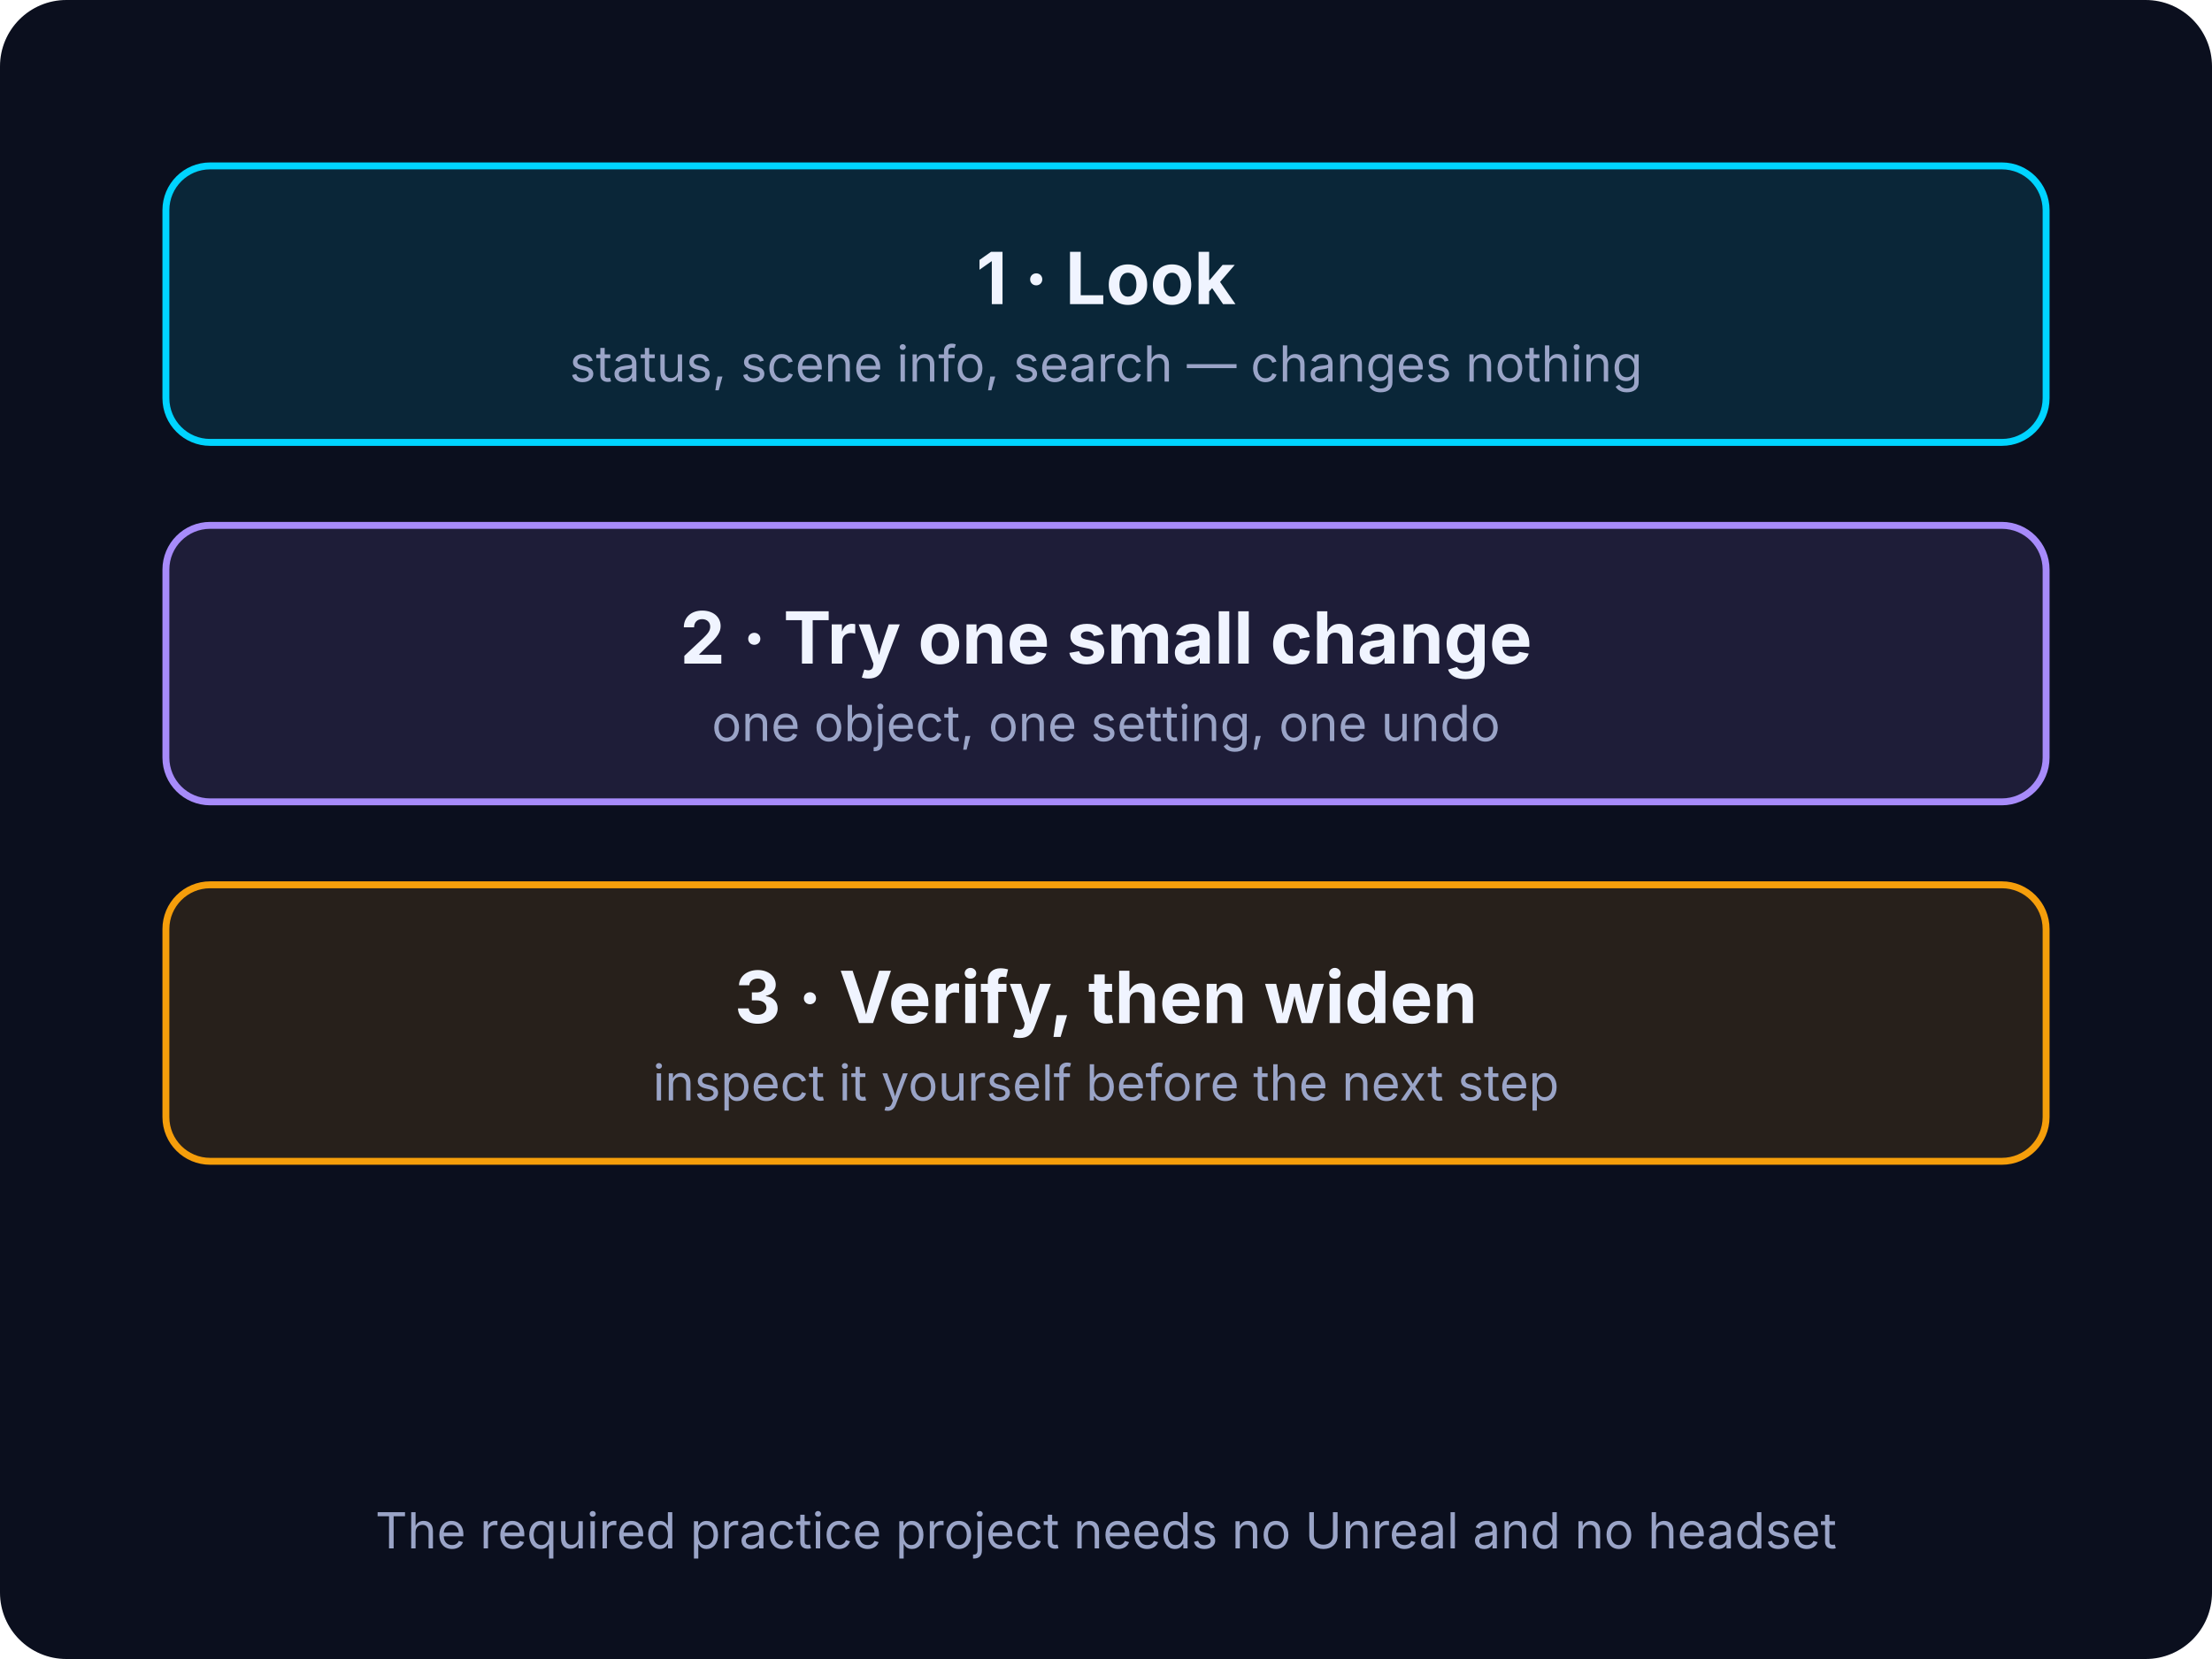
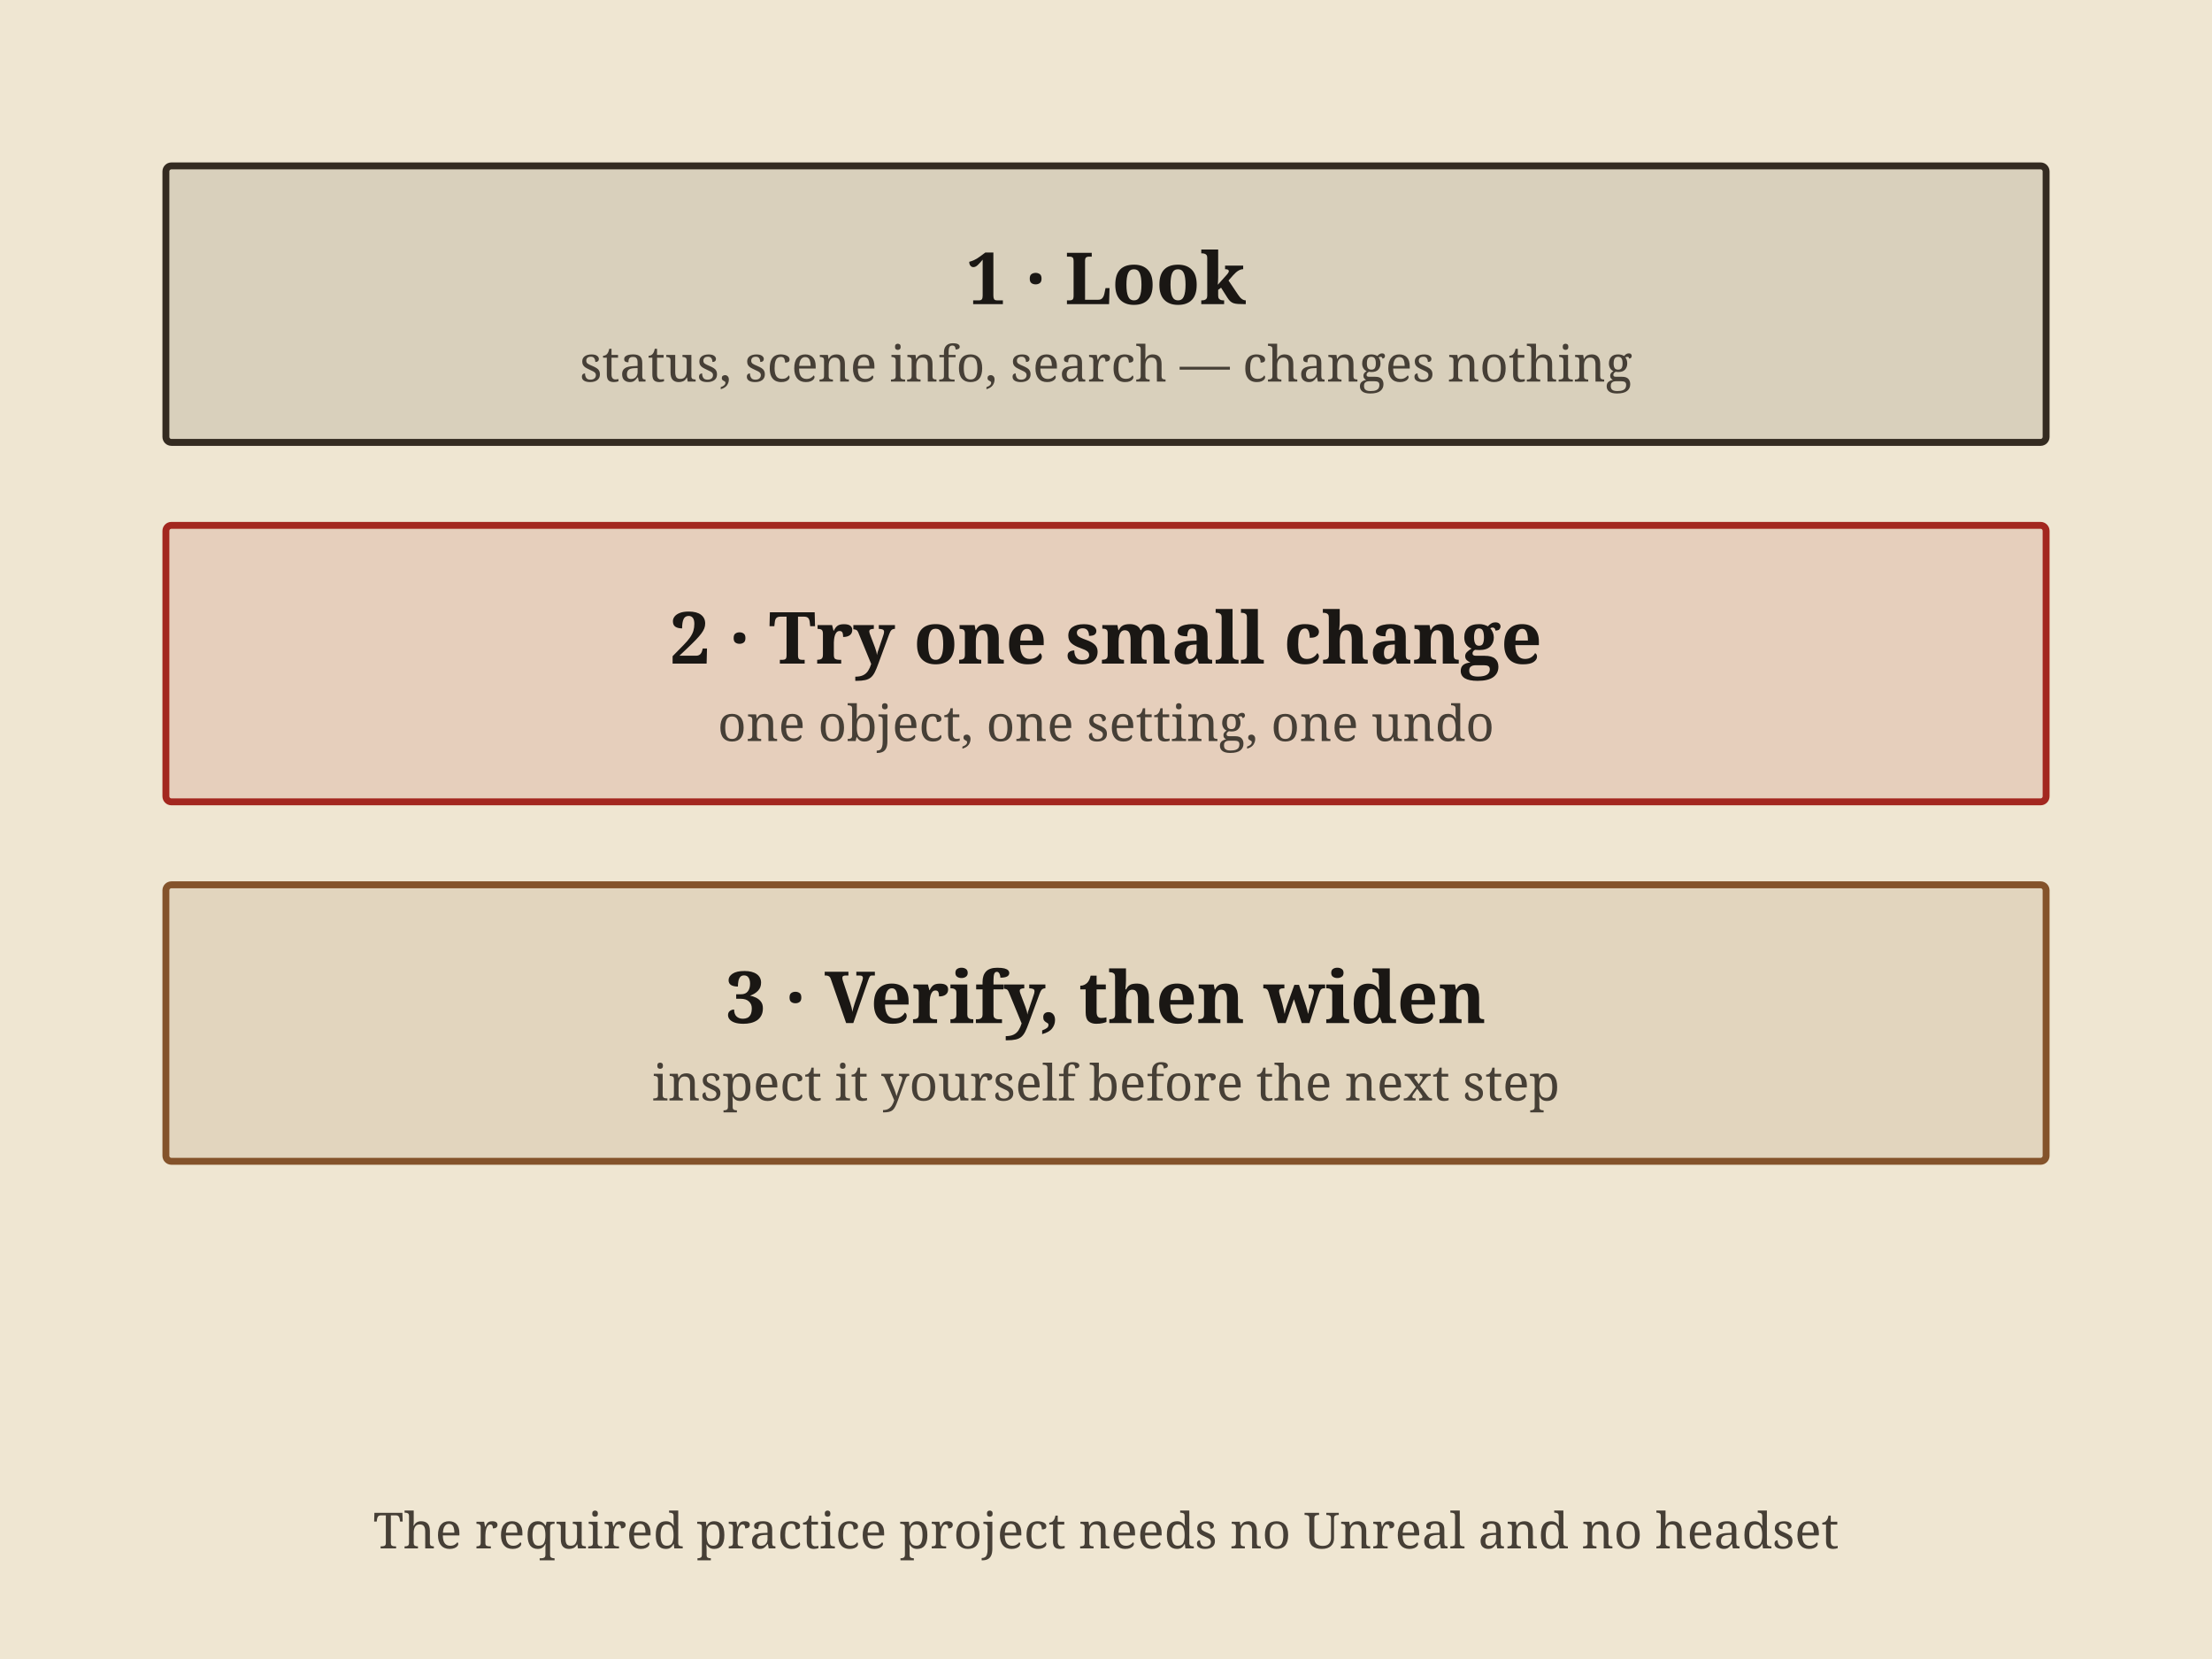
- <svg xmlns="http://www.w3.org/2000/svg" viewBox="0 0 800 600" font-family="Space Grotesk,Inter,system-ui,sans-serif">
-   <rect width="800" height="600" rx="24" fill="#0b0f1e" />
-   <rect x="60" y="60" width="680" height="100" rx="16" fill="#00d4ff" fill-opacity=".12" stroke="#00d4ff" stroke-width="2.5" />
-   <text x="400.0" y="110.0" text-anchor="middle" font-size="26" font-weight="700" fill="#f0f4ff">1 · Look</text>
-   <text x="400.0" y="138.0" text-anchor="middle" font-size="18" fill="#9aa4c7">status, scene info, search — changes nothing</text>
-   <rect x="60" y="190" width="680" height="100" rx="16" fill="#a78bfa" fill-opacity=".12" stroke="#a78bfa" stroke-width="2.5" />
-   <text x="400.0" y="240.0" text-anchor="middle" font-size="26" font-weight="700" fill="#f0f4ff">2 · Try one small change</text>
-   <text x="400.0" y="268.0" text-anchor="middle" font-size="18" fill="#9aa4c7">one object, one setting, one undo</text>
-   <rect x="60" y="320" width="680" height="100" rx="16" fill="#f59e0b" fill-opacity=".12" stroke="#f59e0b" stroke-width="2.5" />
-   <text x="400.0" y="370.0" text-anchor="middle" font-size="26" font-weight="700" fill="#f0f4ff">3 · Verify, then widen</text>
-   <text x="400.0" y="398.0" text-anchor="middle" font-size="18" fill="#9aa4c7">inspect it yourself before the next step</text>
-   <text x="400" y="560" text-anchor="middle" font-size="18" fill="#9aa4c7">The required practice project needs no Unreal and no headset</text>
+ <svg xmlns="http://www.w3.org/2000/svg" viewBox="0 0 800 600" font-family="Georgia,serif">
+   <rect width="800" height="600" rx="0" fill="#efe6d2" />
+   <rect x="60" y="60" width="680" height="100" rx="2" fill="#342b21" fill-opacity=".12" stroke="#342b21" stroke-width="2.5" />
+   <text x="400.0" y="110.0" text-anchor="middle" font-size="26" font-weight="700" fill="#1a1714">1 · Look</text>
+   <text x="400.0" y="138.0" text-anchor="middle" font-size="18" fill="#463f36">status, scene info, search — changes nothing</text>
+   <rect x="60" y="190" width="680" height="100" rx="2" fill="#a3271f" fill-opacity=".12" stroke="#a3271f" stroke-width="2.5" />
+   <text x="400.0" y="240.0" text-anchor="middle" font-size="26" font-weight="700" fill="#1a1714">2 · Try one small change</text>
+   <text x="400.0" y="268.0" text-anchor="middle" font-size="18" fill="#463f36">one object, one setting, one undo</text>
+   <rect x="60" y="320" width="680" height="100" rx="2" fill="#84532b" fill-opacity=".12" stroke="#84532b" stroke-width="2.5" />
+   <text x="400.0" y="370.0" text-anchor="middle" font-size="26" font-weight="700" fill="#1a1714">3 · Verify, then widen</text>
+   <text x="400.0" y="398.0" text-anchor="middle" font-size="18" fill="#463f36">inspect it yourself before the next step</text>
+   <text x="400" y="560" text-anchor="middle" font-size="18" fill="#463f36">The required practice project needs no Unreal and no headset</text>
</svg>
